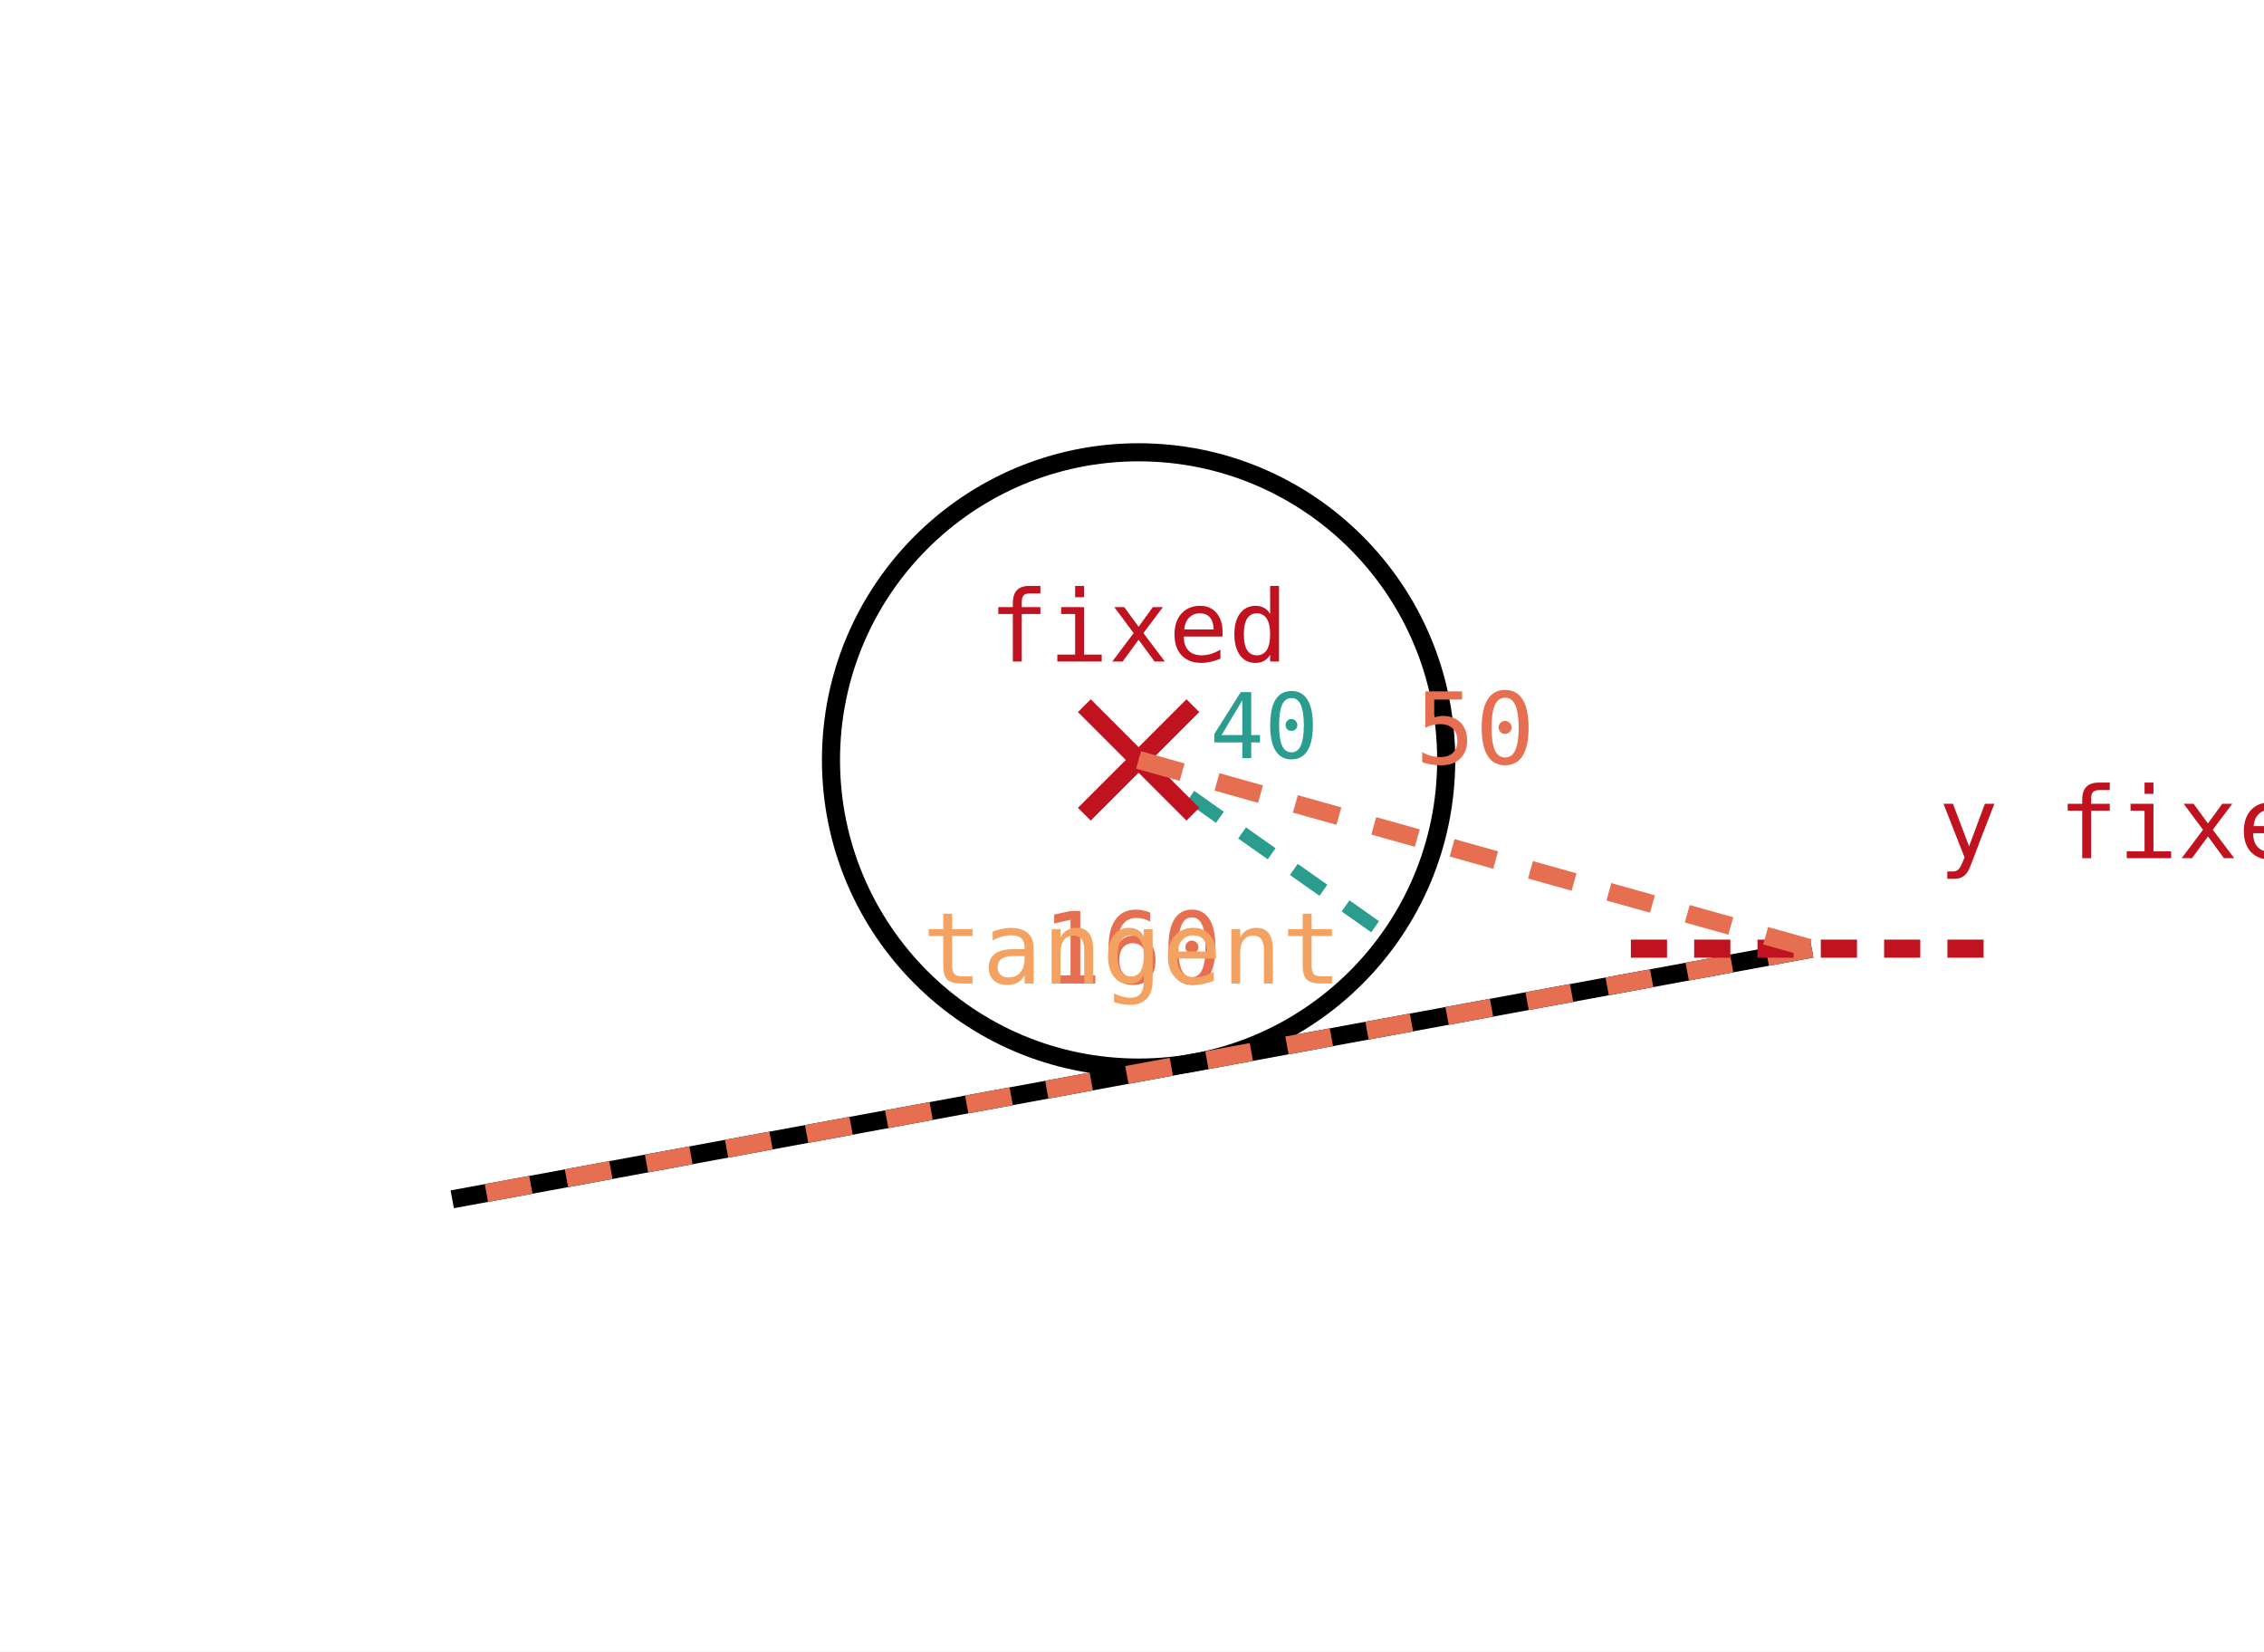
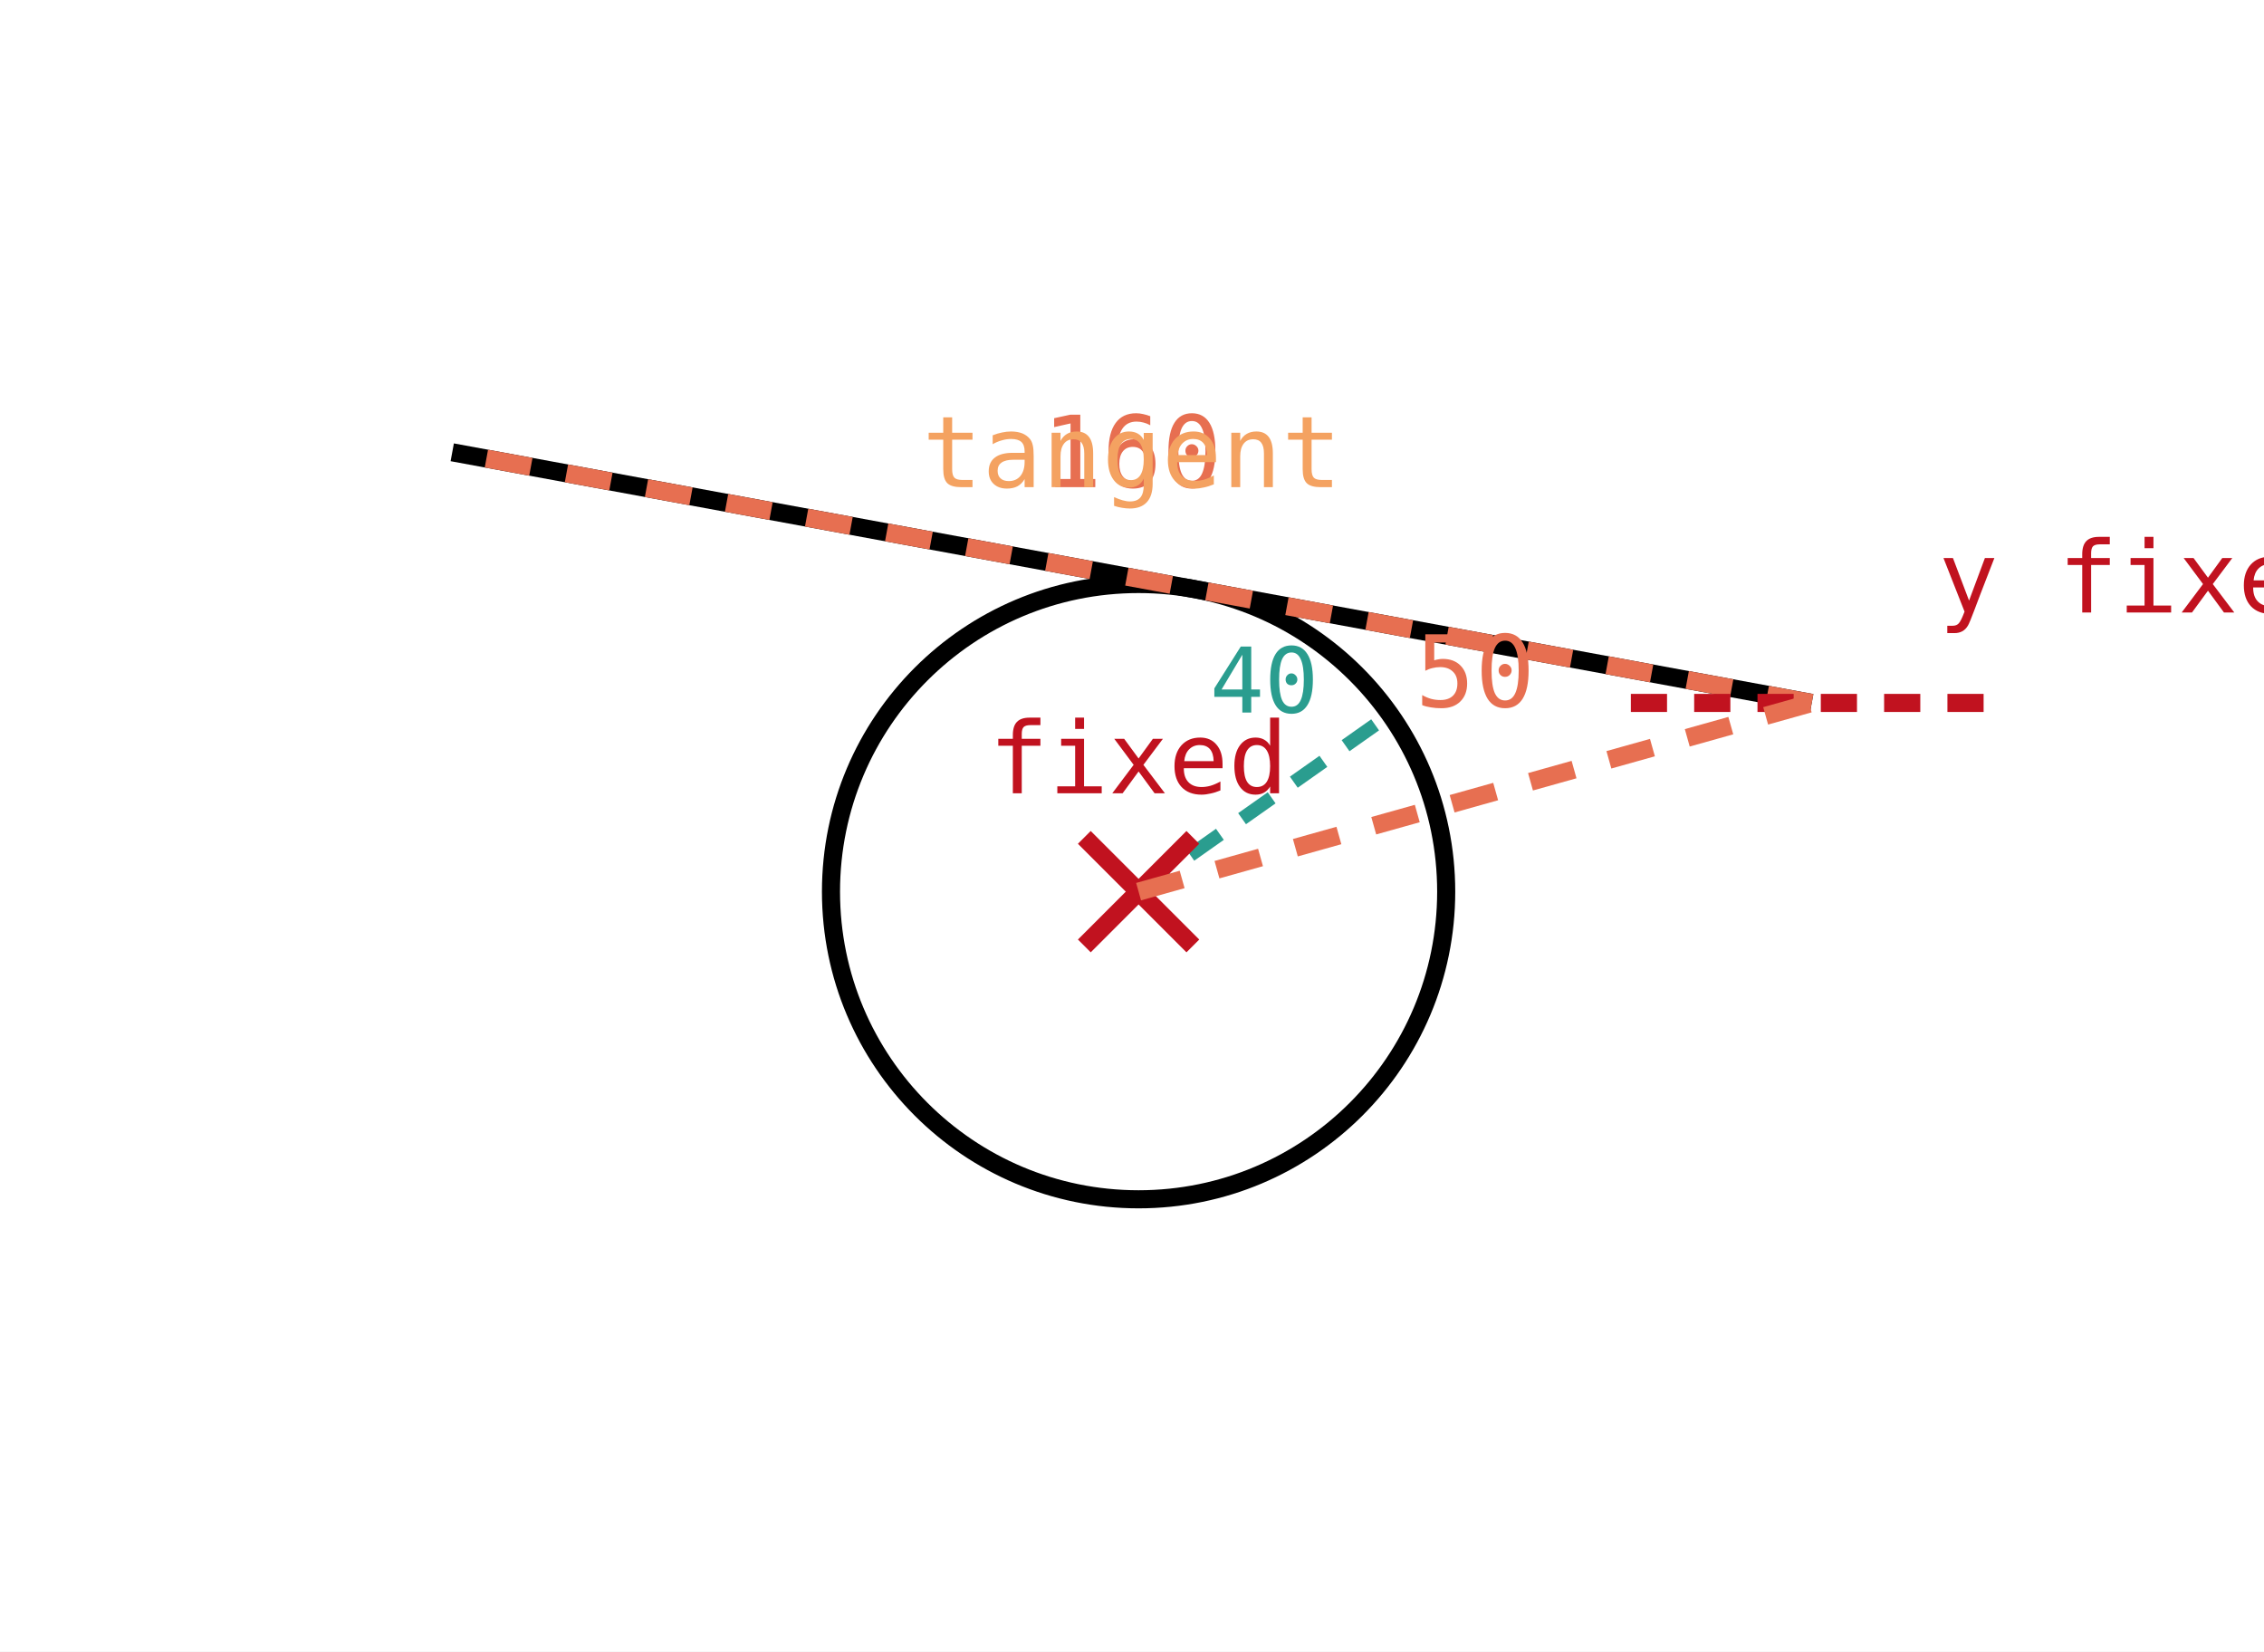
<svg xmlns="http://www.w3.org/2000/svg" width="250.307" height="182.579" viewBox="0 0 250.307 182.579">
  <rect x="0" y="0" width="250.307" height="182.579" fill="white" />
  <g fill="none" stroke="black" stroke-width="2">
-     <circle cx="125.882" cy="84.009" r="34.009" />
-     <line x1="200.307" y1="104.872" x2="50" y2="132.579" />
+     <circle cx="125.882" cy="98.57" r="34.009" />
+     <line x1="200.307" y1="77.707" x2="50" y2="50" />
  </g>
-   <line x1="125.882" y1="84.009" x2="153.676" y2="103.608" stroke="#2a9d8f" stroke-width="1.5" stroke-dasharray="4 3" />
-   <text x="139.779" y="83.808" fill="#2a9d8f" font-family="ui-monospace, Menlo, Consolas, monospace" font-size="10" text-anchor="middle">40</text>
+   <line x1="125.882" y1="98.57" x2="153.676" y2="78.971" stroke="#2a9d8f" stroke-width="1.5" stroke-dasharray="4 3" />
+   <text x="139.779" y="78.77" fill="#2a9d8f" font-family="ui-monospace, Menlo, Consolas, monospace" font-size="10" text-anchor="middle">40</text>
  <g stroke="#c1121f" fill="none" stroke-width="2">
-     <line x1="119.882" y1="78.009" x2="131.882" y2="90.009" />
-     <line x1="131.882" y1="78.009" x2="119.882" y2="90.009" />
+     <line x1="119.882" y1="92.57" x2="131.882" y2="104.57" />
+     <line x1="131.882" y1="92.57" x2="119.882" y2="104.57" />
  </g>
-   <text x="125.882" y="70.009" fill="#c1121f" font-family="ui-monospace, Menlo, Consolas, monospace" font-size="11" text-anchor="middle" dominant-baseline="middle">fixed</text>
-   <line x1="200.307" y1="104.872" x2="50" y2="132.579" stroke="#e76f51" stroke-width="2" stroke-dasharray="5 4" />
-   <text x="125.153" y="108.725" fill="#e76f51" font-family="ui-monospace, Menlo, Consolas, monospace" font-size="11" text-anchor="middle">160</text>
-   <line x1="180.307" y1="104.872" x2="220.307" y2="104.872" stroke="#c1121f" stroke-width="2" stroke-dasharray="4 3" />
-   <text x="214.307" y="94.872" fill="#c1121f" font-family="ui-monospace, Menlo, Consolas, monospace" font-size="11">y fixed</text>
-   <line x1="125.882" y1="84.009" x2="200.307" y2="104.872" stroke="#e76f51" stroke-width="2" stroke-dasharray="5 4" />
-   <text x="163.095" y="84.44" fill="#e76f51" font-family="ui-monospace, Menlo, Consolas, monospace" font-size="11" text-anchor="middle">50</text>
-   <text x="125.153" y="108.725" fill="#f4a261" font-family="ui-monospace, Menlo, Consolas, monospace" font-size="11" text-anchor="middle">tangent</text>
+   <text x="125.882" y="84.57" fill="#c1121f" font-family="ui-monospace, Menlo, Consolas, monospace" font-size="11" text-anchor="middle" dominant-baseline="middle">fixed</text>
+   <line x1="200.307" y1="77.707" x2="50" y2="50" stroke="#e76f51" stroke-width="2" stroke-dasharray="5 4" />
+   <text x="125.153" y="53.854" fill="#e76f51" font-family="ui-monospace, Menlo, Consolas, monospace" font-size="11" text-anchor="middle">160</text>
+   <line x1="180.307" y1="77.707" x2="220.307" y2="77.707" stroke="#c1121f" stroke-width="2" stroke-dasharray="4 3" />
+   <text x="214.307" y="67.707" fill="#c1121f" font-family="ui-monospace, Menlo, Consolas, monospace" font-size="11">y fixed</text>
+   <line x1="125.882" y1="98.57" x2="200.307" y2="77.707" stroke="#e76f51" stroke-width="2" stroke-dasharray="5 4" />
+   <text x="163.095" y="78.138" fill="#e76f51" font-family="ui-monospace, Menlo, Consolas, monospace" font-size="11" text-anchor="middle">50</text>
+   <text x="125.153" y="53.854" fill="#f4a261" font-family="ui-monospace, Menlo, Consolas, monospace" font-size="11" text-anchor="middle">tangent</text>
</svg>
